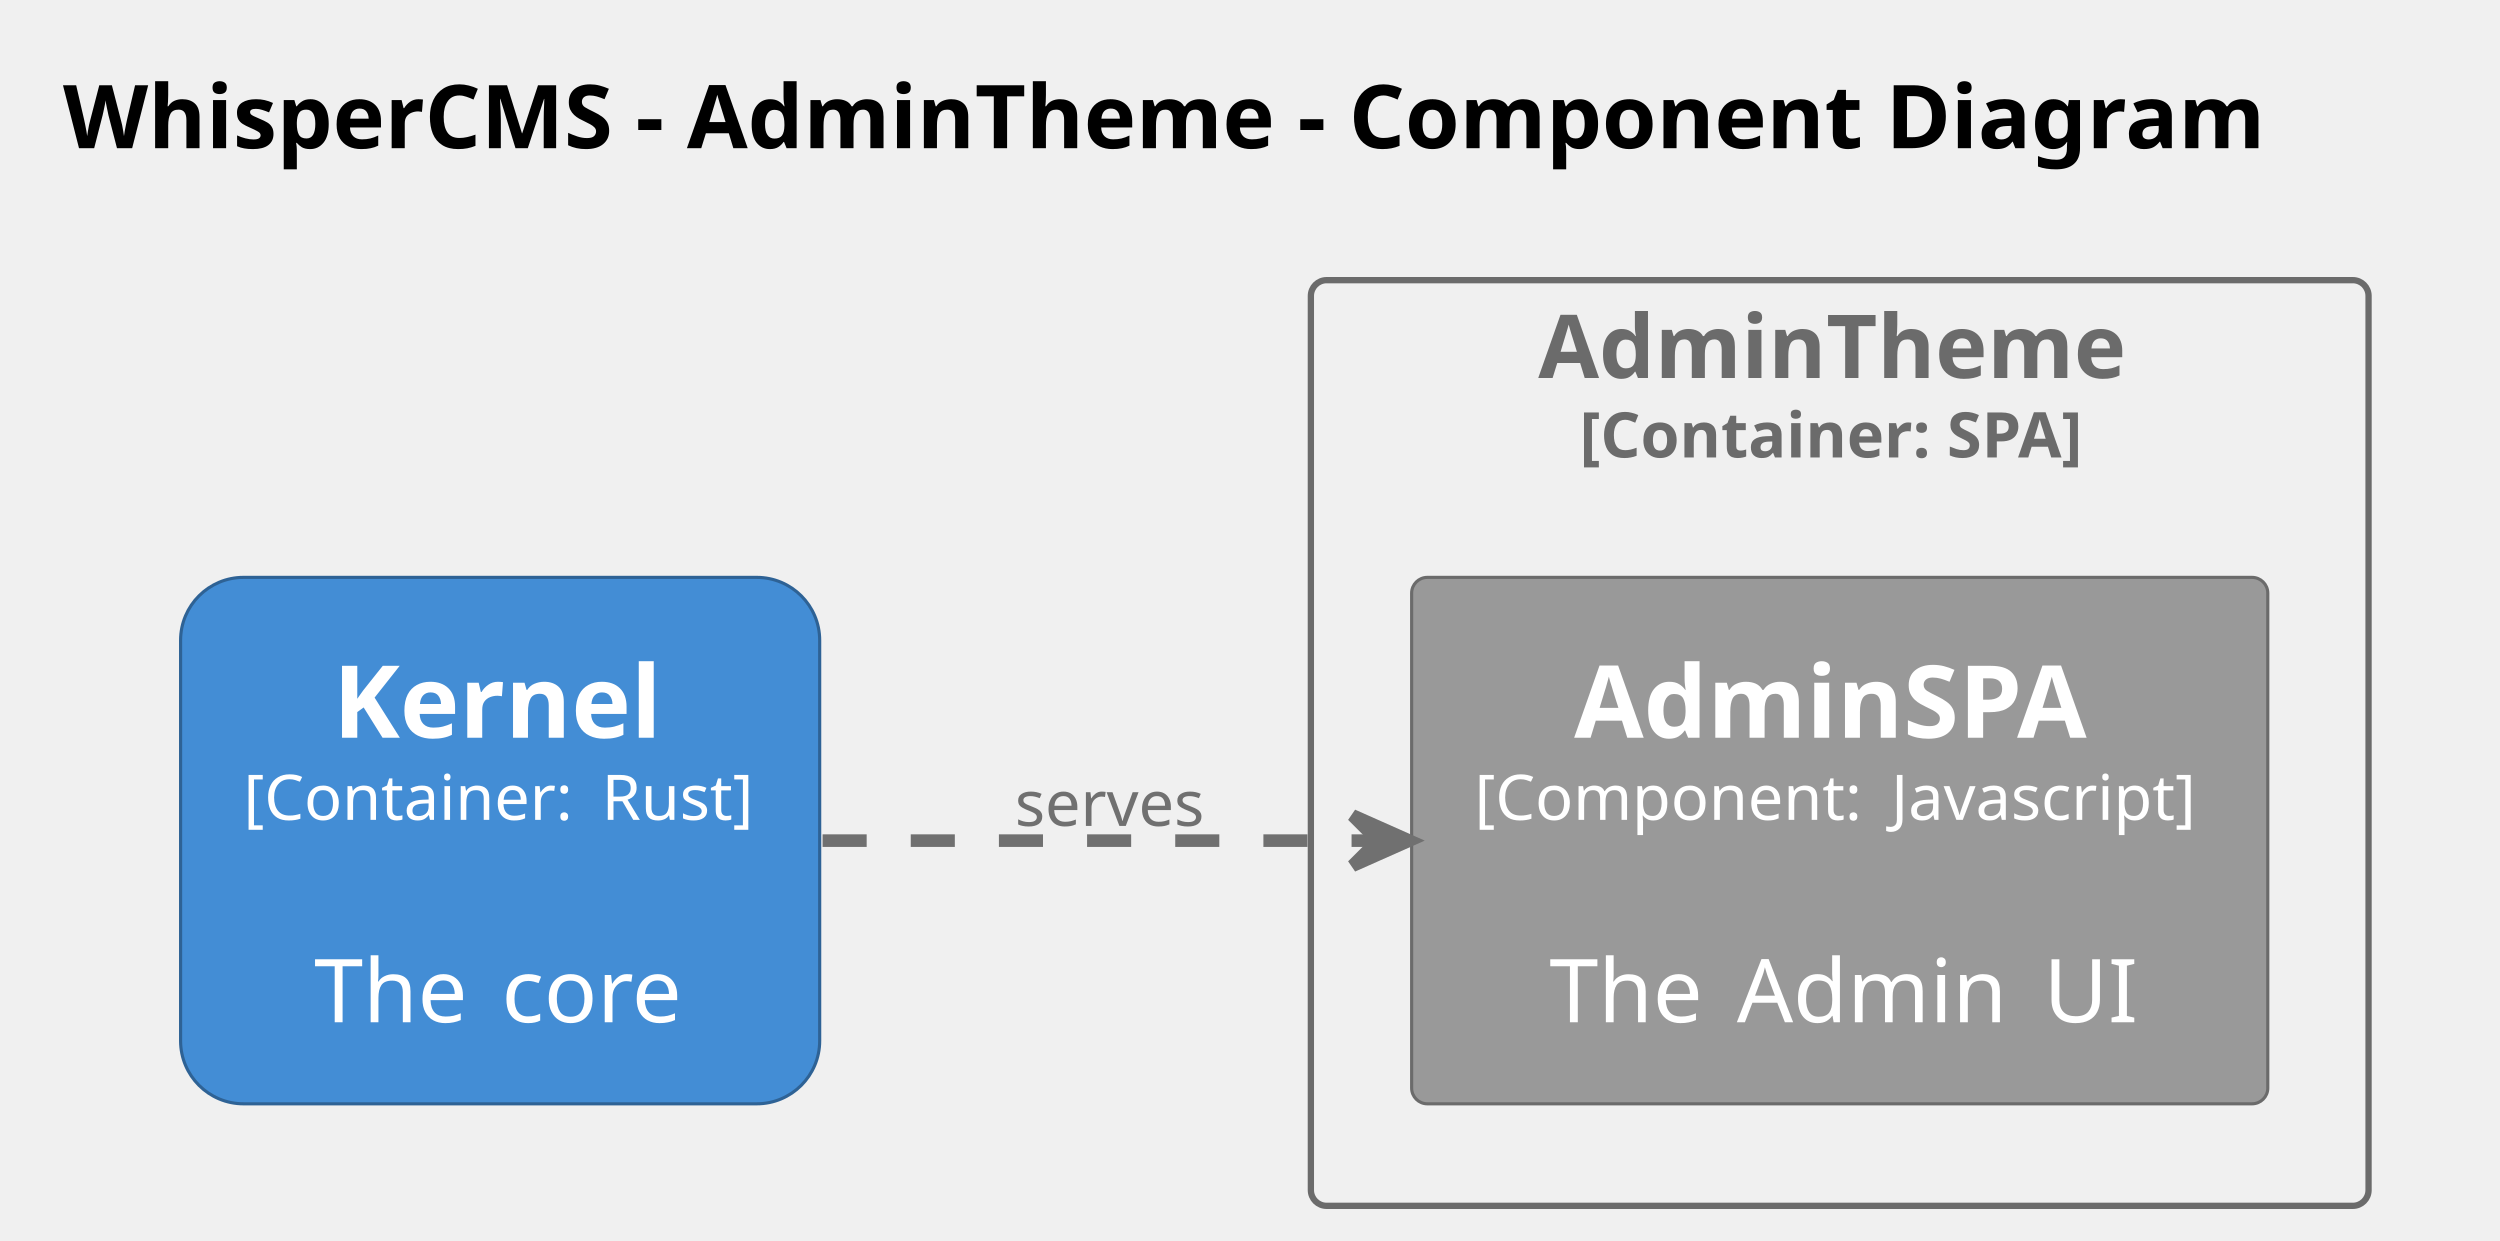
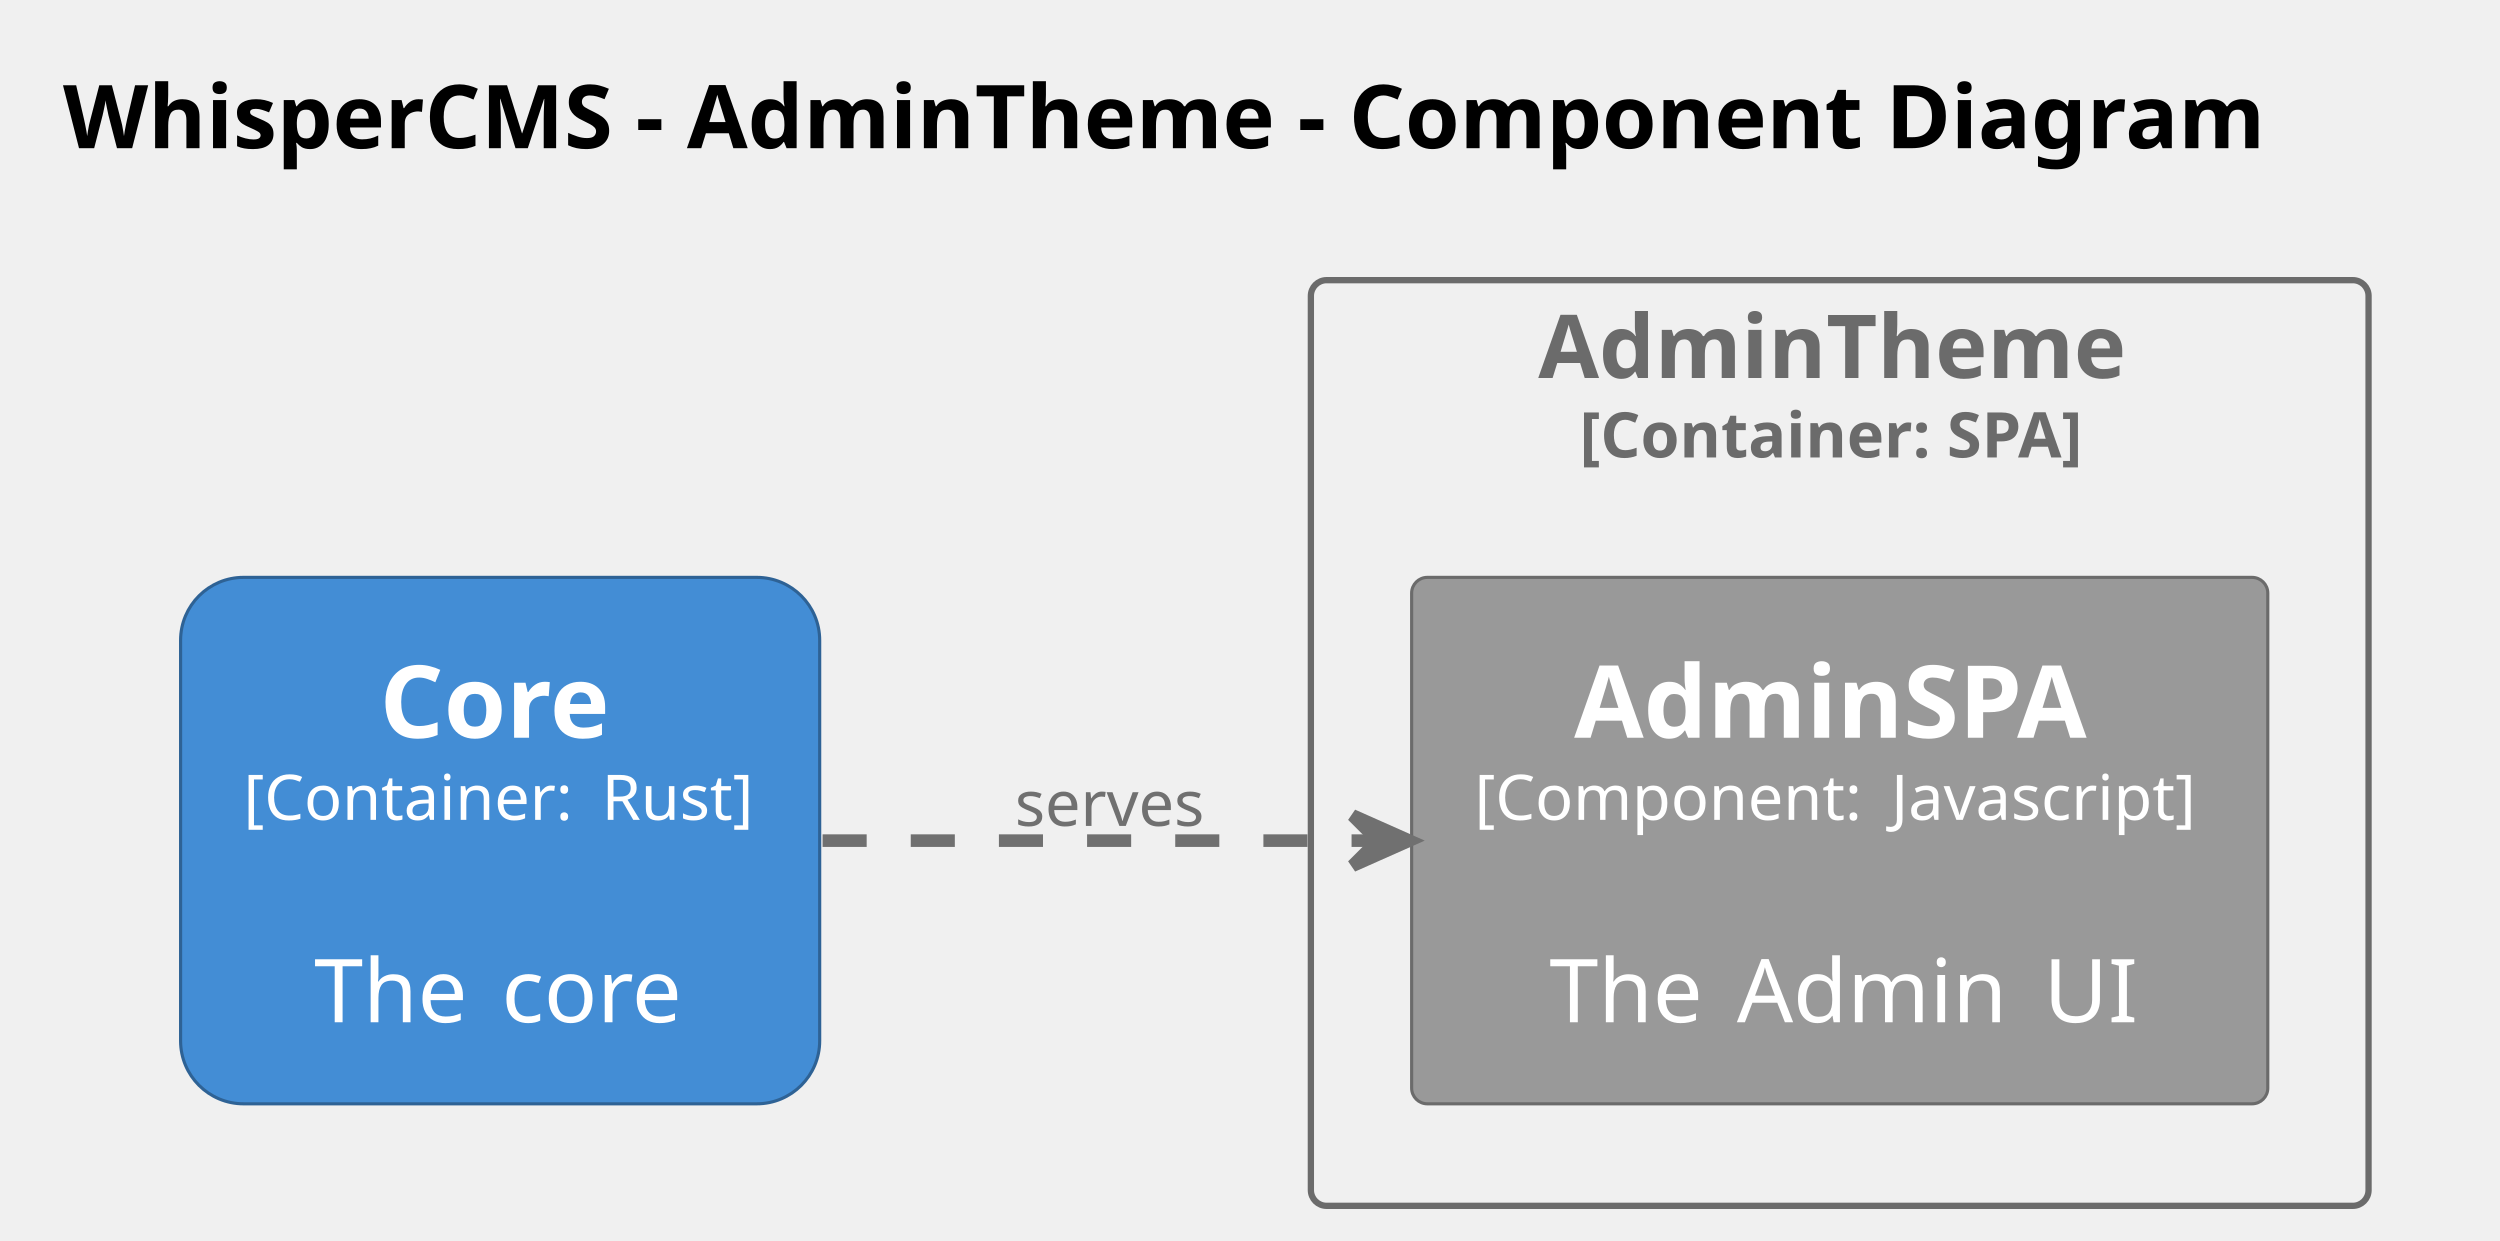
<svg xmlns="http://www.w3.org/2000/svg" contentStyleType="text/css" data-diagram-type="DESCRIPTION" height="197px" preserveAspectRatio="none" style="width:397px;height:197px;background:#FFFFFF;" version="1.1" viewBox="0 0 397 197" width="397px" zoomAndPan="magnify">
  <defs />
  <g>
    <g class="title" data-source-line="2">
      <text fill="#000000" font-family="sans-serif" font-size="14" font-weight="bold" lengthAdjust="spacing" textLength="369.804" x="10" y="23.535">WhisperCMS - AdminTheme - Component Diagram</text>
    </g>
    <g class="cluster" data-entity="AdminTheme.n.size.10..Container. SPA...size." data-source-line="38" data-uid="ent0003" id="cluster_AdminTheme.n.size.10..Container. SPA...size.">
      <rect fill="none" height="147" rx="2.5" ry="2.5" style="stroke:#6B6B6B;stroke-width:1;" width="167.96" x="208.167" y="44.488" />
      <text fill="#6B6B6B" font-family="sans-serif" font-size="14" font-weight="bold" lengthAdjust="spacing" textLength="95.744" x="244.275" y="60.023">AdminTheme</text>
      <text fill="#6B6B6B" font-family="sans-serif" font-size="10" font-weight="bold" lengthAdjust="spacing" textLength="82.622" x="250.836" y="72.644">[Container: SPA]</text>
    </g>
    <g class="entity" data-entity="WhisperCMS.AdminTheme.AdminSPA" data-source-line="39" data-uid="ent0004" id="entity_WhisperCMS.AdminTheme.AdminSPA">
      <rect fill="#999999" height="83.598" rx="2.5" ry="2.5" style="stroke:#6B6B6B;stroke-width:0.5;" width="135.957" x="224.167" y="91.688" />
      <text fill="#FFFFFF" font-family="sans-serif" font-size="16" font-weight="bold" lengthAdjust="spacing" textLength="84.344" x="249.974" y="117.157">AdminSPA</text>
      <text fill="#FFFFFF" font-family="sans-serif" font-size="10" lengthAdjust="spacing" textLength="62.974" x="234.167" y="130.2">[Component:</text>
      <text fill="#FFFFFF" font-family="sans-serif" font-size="10" lengthAdjust="spacing" textLength="3.164" x="297.14" y="130.2"> </text>
      <text fill="#FFFFFF" font-family="sans-serif" font-size="10" lengthAdjust="spacing" textLength="49.819" x="300.305" y="130.2">Javascript]</text>
      <text fill="#FFFFFF" font-family="sans-serif" font-size="14" lengthAdjust="spacing" textLength="4.43" x="289.93" y="145.845"> </text>
      <text fill="#FFFFFF" font-family="sans-serif" font-size="14" lengthAdjust="spacing" textLength="25.341" x="246.04" y="162.333">The</text>
      <text fill="#FFFFFF" font-family="sans-serif" font-size="14" lengthAdjust="spacing" textLength="4.43" x="271.381" y="162.333"> </text>
      <text fill="#FFFFFF" font-family="sans-serif" font-size="14" lengthAdjust="spacing" textLength="44.276" x="275.811" y="162.333">Admin</text>
      <text fill="#FFFFFF" font-family="sans-serif" font-size="14" lengthAdjust="spacing" textLength="4.43" x="320.087" y="162.333"> </text>
      <text fill="#FFFFFF" font-family="sans-serif" font-size="14" lengthAdjust="spacing" textLength="13.733" x="324.517" y="162.333">UI</text>
    </g>
-     <g class="entity" data-entity="WhisperCMS.Kernel" data-source-line="36" data-uid="ent0002" id="entity_WhisperCMS.Kernel">
+     <g class="entity" data-entity="WhisperCMS.Core" data-source-line="36" data-uid="ent0002" id="entity_WhisperCMS.Core">
      <rect fill="#438DD5" height="83.598" rx="10" ry="10" style="stroke:#2E6295;stroke-width:0.5;" width="101.489" x="28.677" y="91.688" />
-       <text fill="#FFFFFF" font-family="sans-serif" font-size="16" font-weight="bold" lengthAdjust="spacing" textLength="53.094" x="52.875" y="117.157">Kernel</text>
+       <text fill="#FFFFFF" font-family="sans-serif" font-size="16" font-weight="bold" lengthAdjust="spacing" textLength="38.266" x="60.289" y="117.157">Core</text>
      <text fill="#FFFFFF" font-family="sans-serif" font-size="10" lengthAdjust="spacing" textLength="53.706" x="38.677" y="130.2">[Container:</text>
      <text fill="#FFFFFF" font-family="sans-serif" font-size="10" lengthAdjust="spacing" textLength="3.164" x="92.383" y="130.2"> </text>
      <text fill="#FFFFFF" font-family="sans-serif" font-size="10" lengthAdjust="spacing" textLength="24.619" x="95.547" y="130.2">Rust]</text>
      <text fill="#FFFFFF" font-family="sans-serif" font-size="14" lengthAdjust="spacing" textLength="4.43" x="77.207" y="145.845"> </text>
      <text fill="#FFFFFF" font-family="sans-serif" font-size="14" lengthAdjust="spacing" textLength="25.341" x="49.887" y="162.333">The</text>
      <text fill="#FFFFFF" font-family="sans-serif" font-size="14" lengthAdjust="spacing" textLength="4.43" x="75.228" y="162.333"> </text>
      <text fill="#FFFFFF" font-family="sans-serif" font-size="14" lengthAdjust="spacing" textLength="29.299" x="79.657" y="162.333">core</text>
    </g>
-     <g class="link" data-entity-1="WhisperCMS.Kernel" data-entity-2="WhisperCMS.AdminTheme.AdminSPA" data-source-line="42" data-uid="lnk5" id="link_WhisperCMS.Kernel_WhisperCMS.AdminTheme.AdminSPA">
-       <path d="M130.627,133.488 C158.507,133.488 187.557,133.488 217.787,133.488" fill="none" id="WhisperCMS.Kernel-to-WhisperCMS.AdminTheme.AdminSPA" style="stroke:#707070;stroke-width:2;stroke-dasharray:7,7;" />
+     <g class="link" data-entity-1="WhisperCMS.Core" data-entity-2="WhisperCMS.AdminTheme.AdminSPA" data-source-line="42" data-uid="lnk5" id="link_WhisperCMS.Core_WhisperCMS.AdminTheme.AdminSPA">
+       <path d="M130.627,133.488 C158.507,133.488 187.557,133.488 217.787,133.488" fill="none" id="WhisperCMS.Core-to-WhisperCMS.AdminTheme.AdminSPA" style="stroke:#707070;stroke-width:2;stroke-dasharray:7,7;" />
      <polygon fill="#707070" points="223.787,133.488,214.787,129.488,218.787,133.488,214.787,137.488,223.787,133.488" style="stroke:#707070;stroke-width:2;" />
      <text fill="#707070" font-family="sans-serif" font-size="10" lengthAdjust="spacing" textLength="30.605" x="161.167" y="131.156">serves</text>
    </g>
  </g>
</svg>
